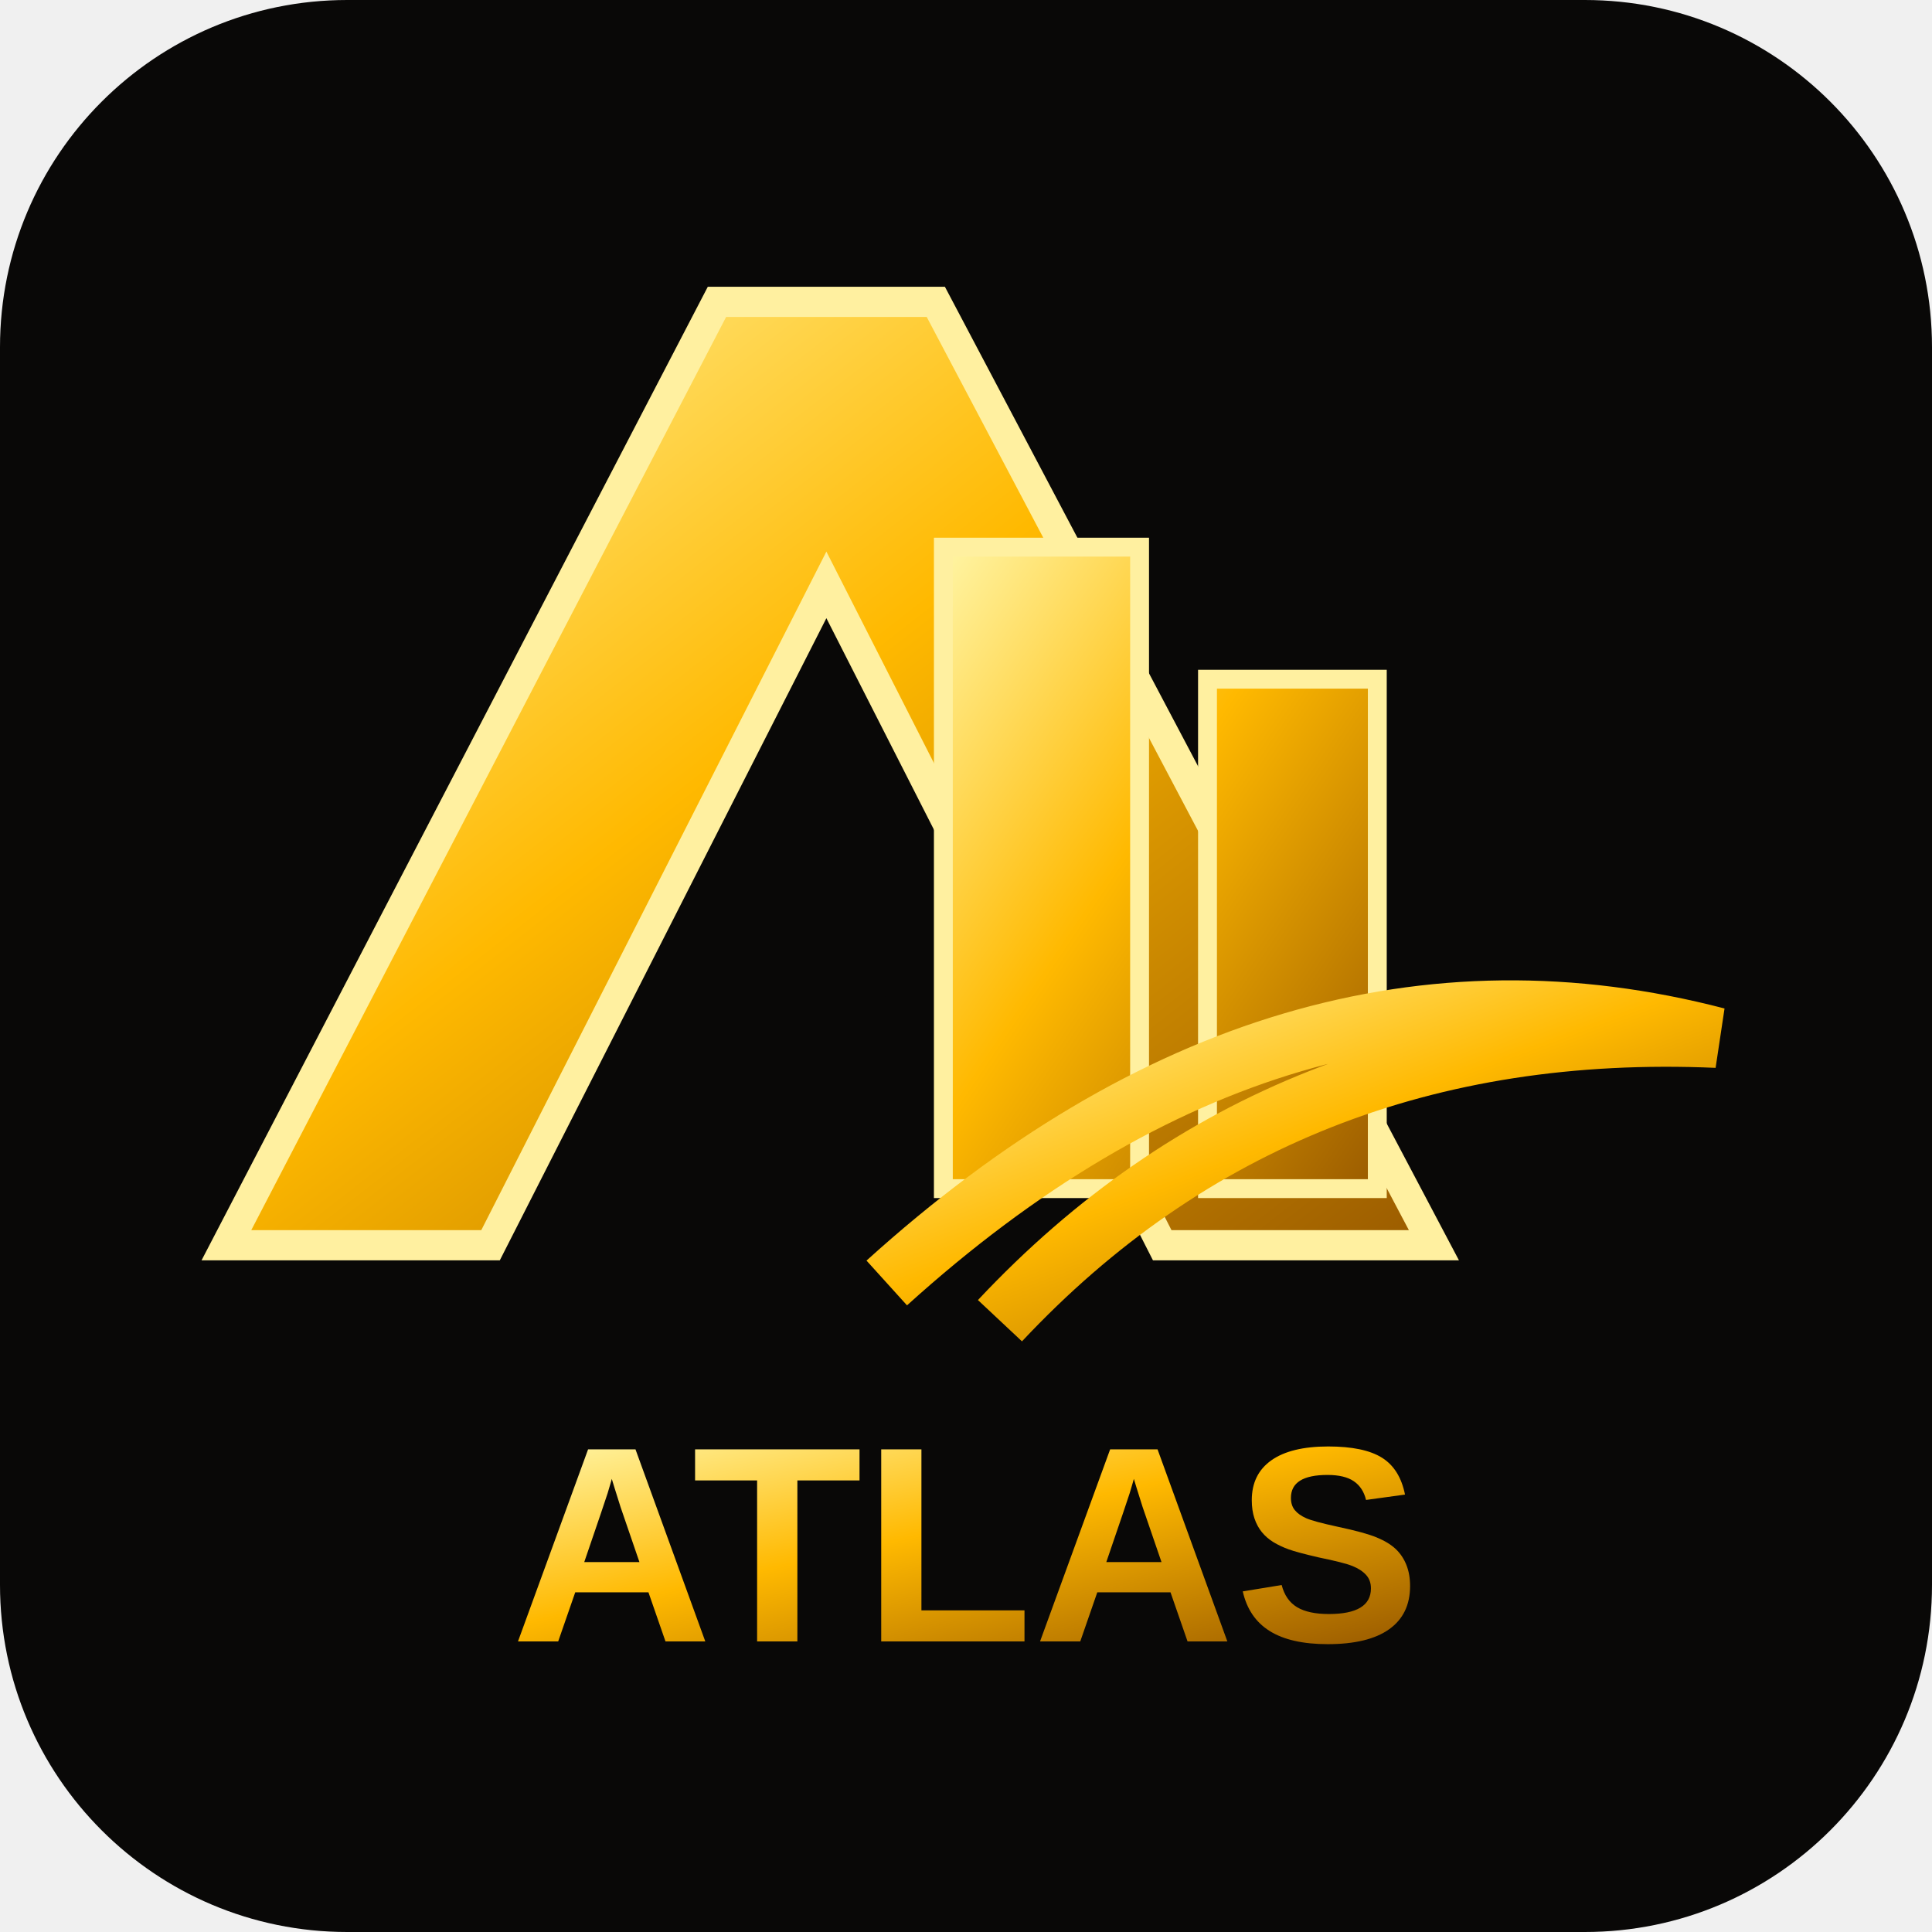
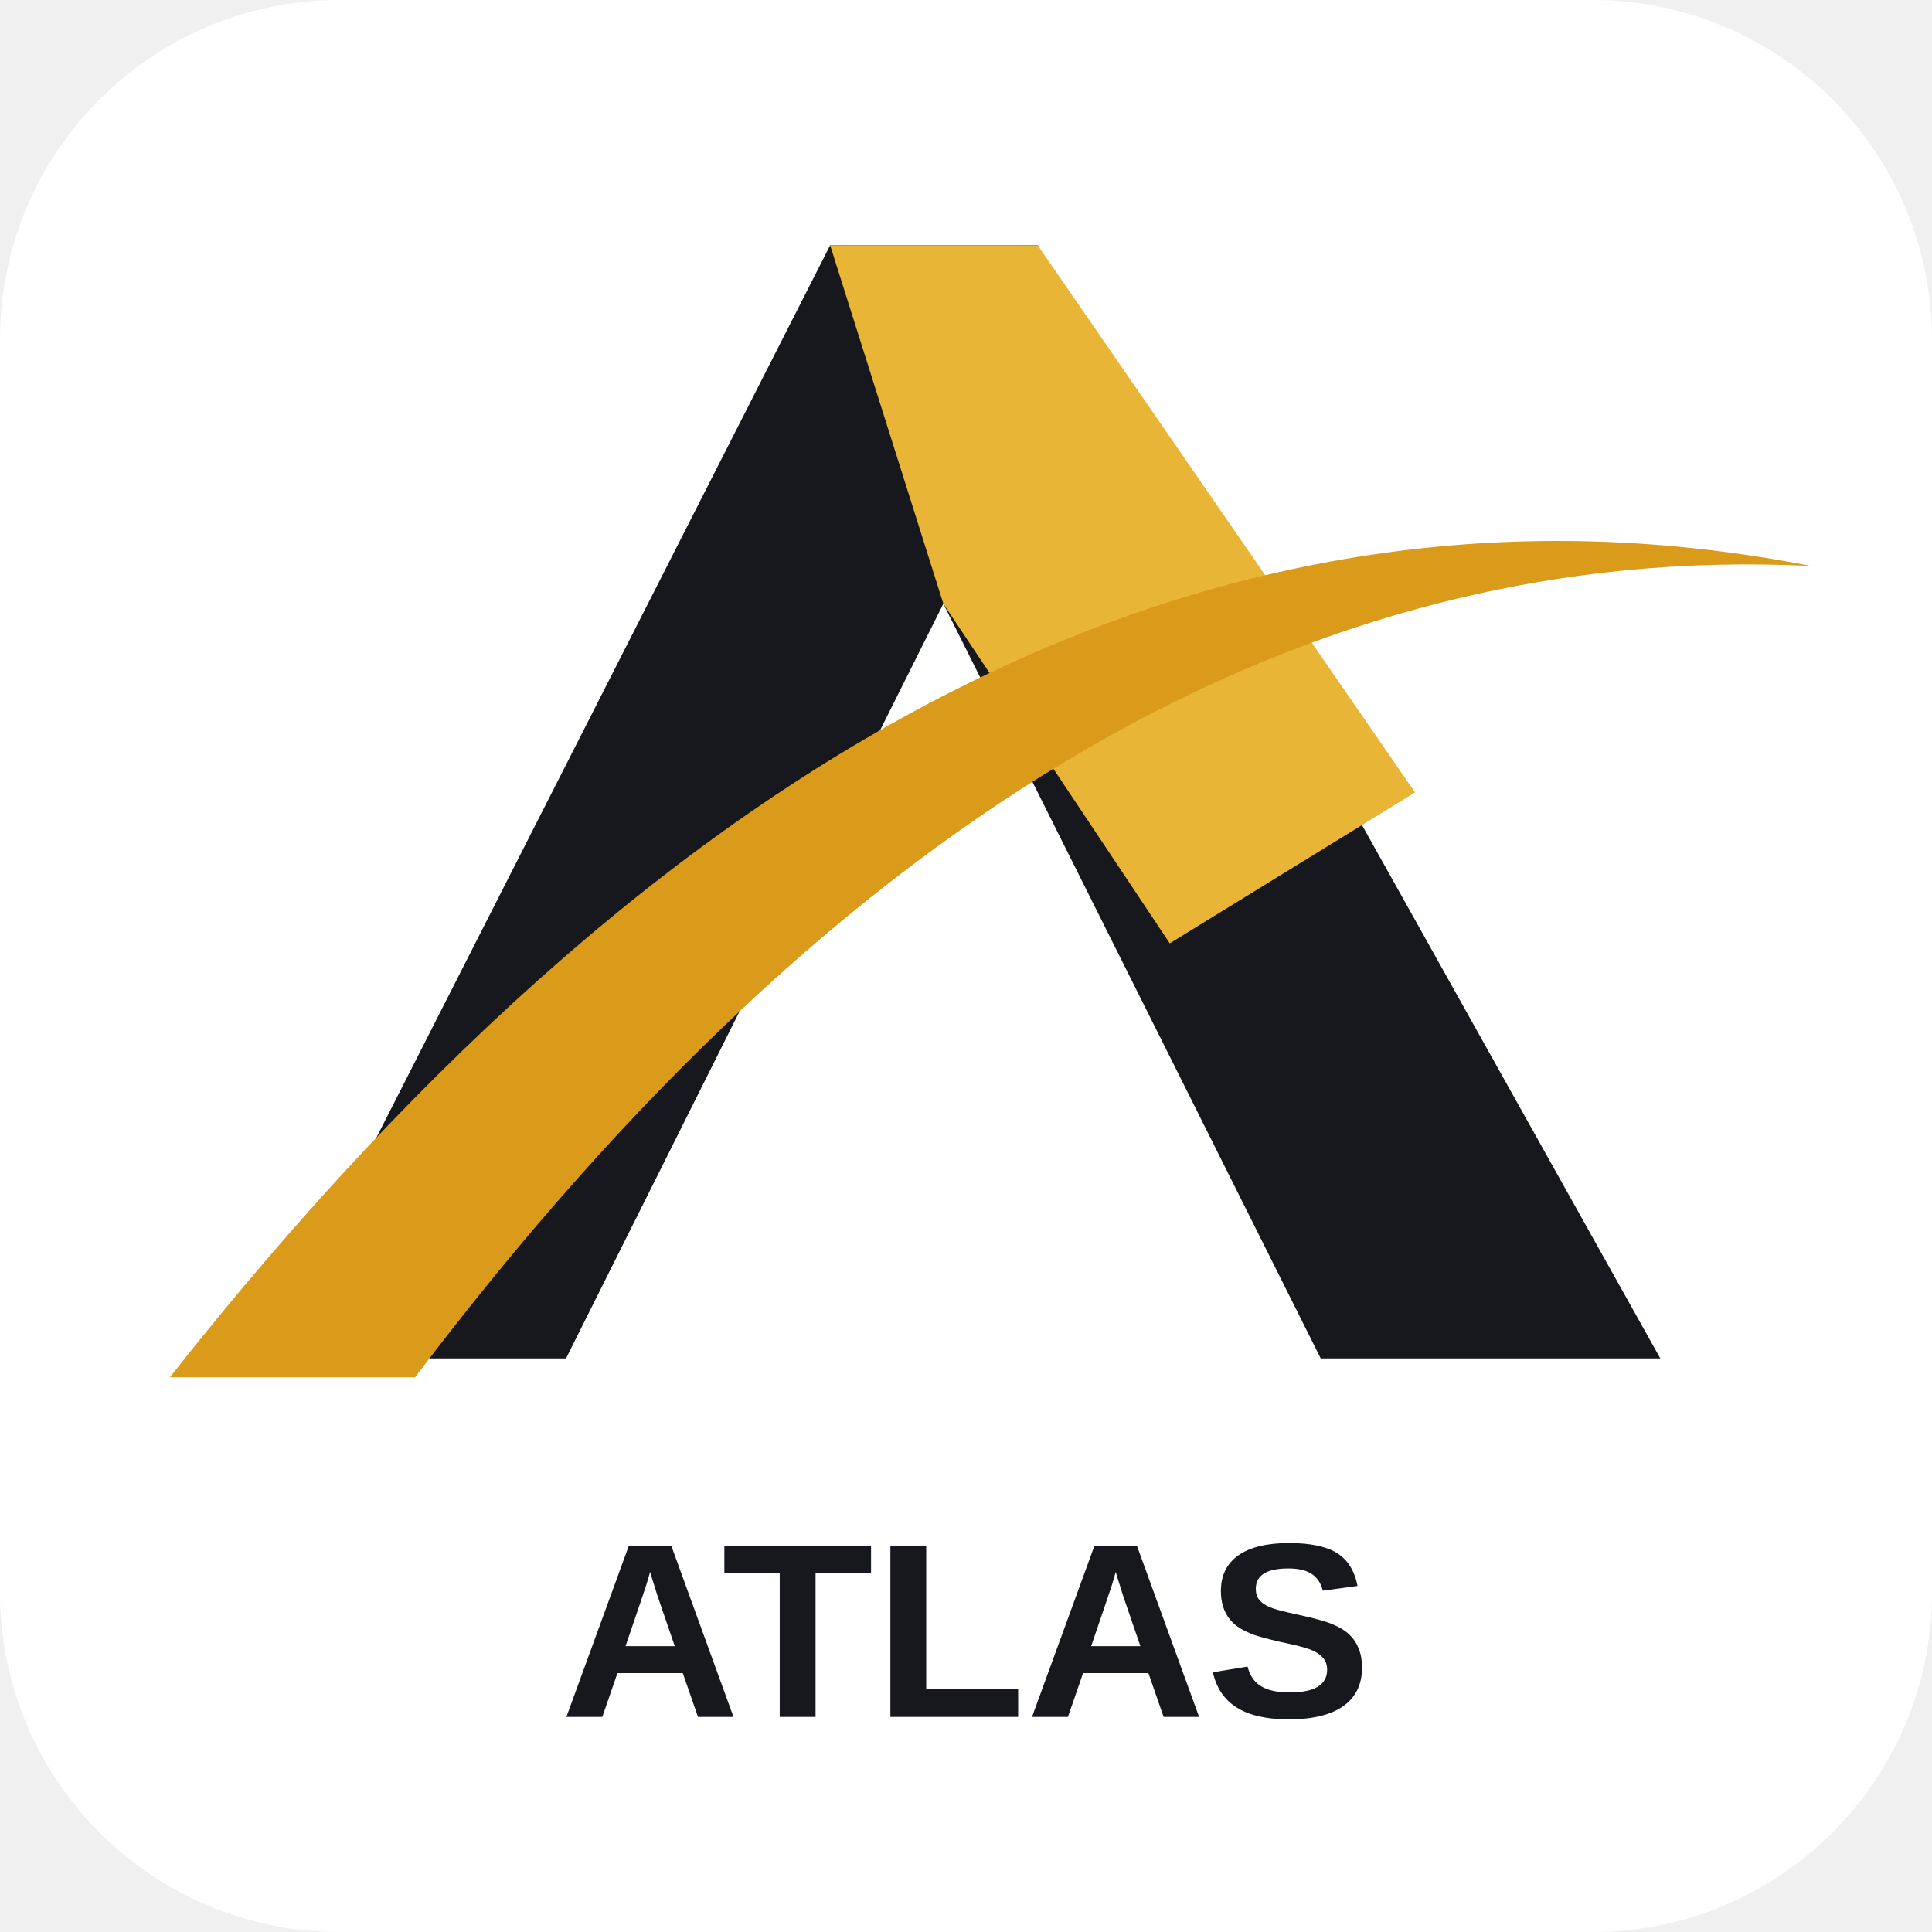
<svg xmlns="http://www.w3.org/2000/svg" viewBox="0 0 512 512">
-   <defs>
-     <linearGradient id="g" x1="0" y1="0" x2="1" y2="1">
-       <stop stop-color="#fff5a5" />
-       <stop offset=".45" stop-color="#ffb900" />
-       <stop offset="1" stop-color="#9a5b00" />
-     </linearGradient>
-   </defs>
-   <rect width="512" height="512" rx="92" fill="#090807" />
-   <path d="M60 330 190 80h58l132 250h-72L219 155 130 330Z" fill="url(#g)" stroke="#fff0a0" stroke-width="8" />
-   <path d="M170 330 220 235l48 95Z" fill="#090807" />
-   <path d="M250 145h52v170h-52zM320 180h45v135h-45z" fill="url(#g)" stroke="#fff0a0" stroke-width="5" />
-   <path d="M235 340q105-95 220-65-115-5-190 75" fill="none" stroke="url(#g)" stroke-width="16" />
-   <text x="256" y="435" text-anchor="middle" font-family="Arial,sans-serif" font-size="74" font-weight="900" fill="url(#g)">ATLAS</text>
+   <rect width="512" height="512" rx="90" fill="#fff" />
+   <path d="M70 360 220 65h55l165 295h-90L250 160 150 360Z" fill="#17181d" />
+   <path d="M220 65h55l100 145-65 40-60-90Z" fill="#e8b536" />
+   <path d="M45 365Q250 105 480 150Q280 140 110 365Z" fill="#d99b19" />
+   <text x="256" y="455" text-anchor="middle" font-family="Arial,sans-serif" font-size="66" font-weight="900" fill="#17181d">ATLAS</text>
</svg>
